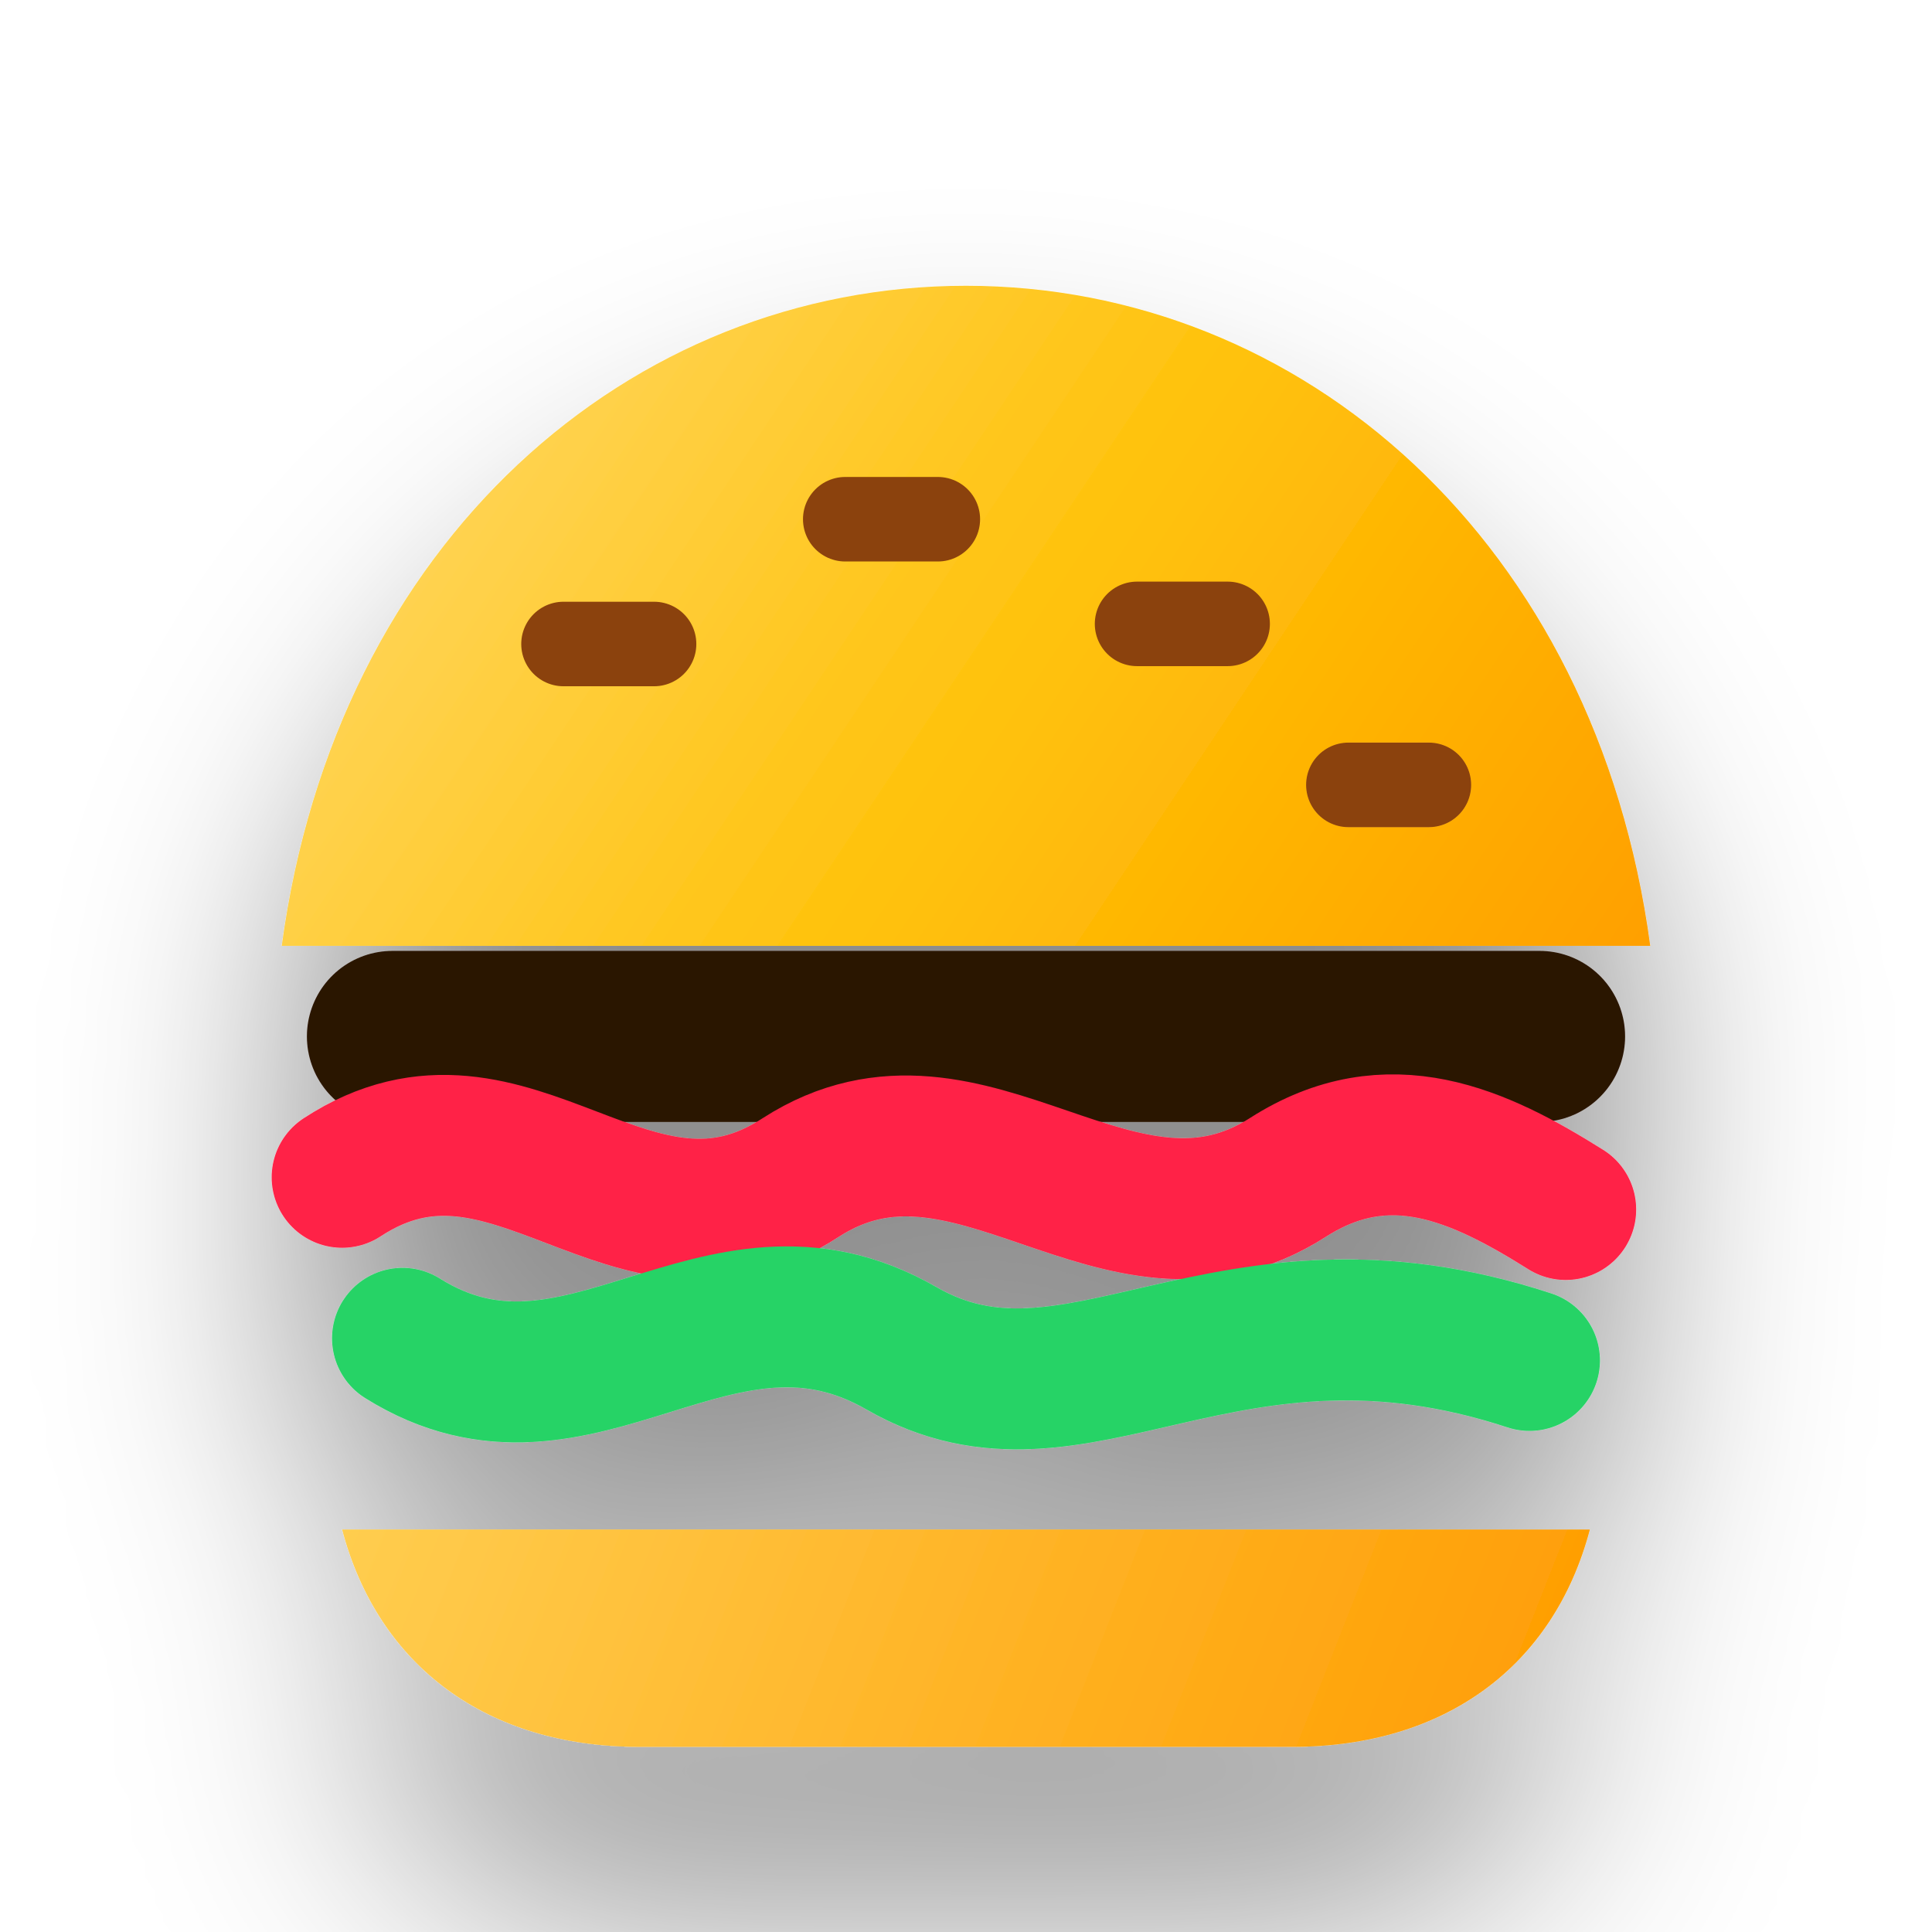
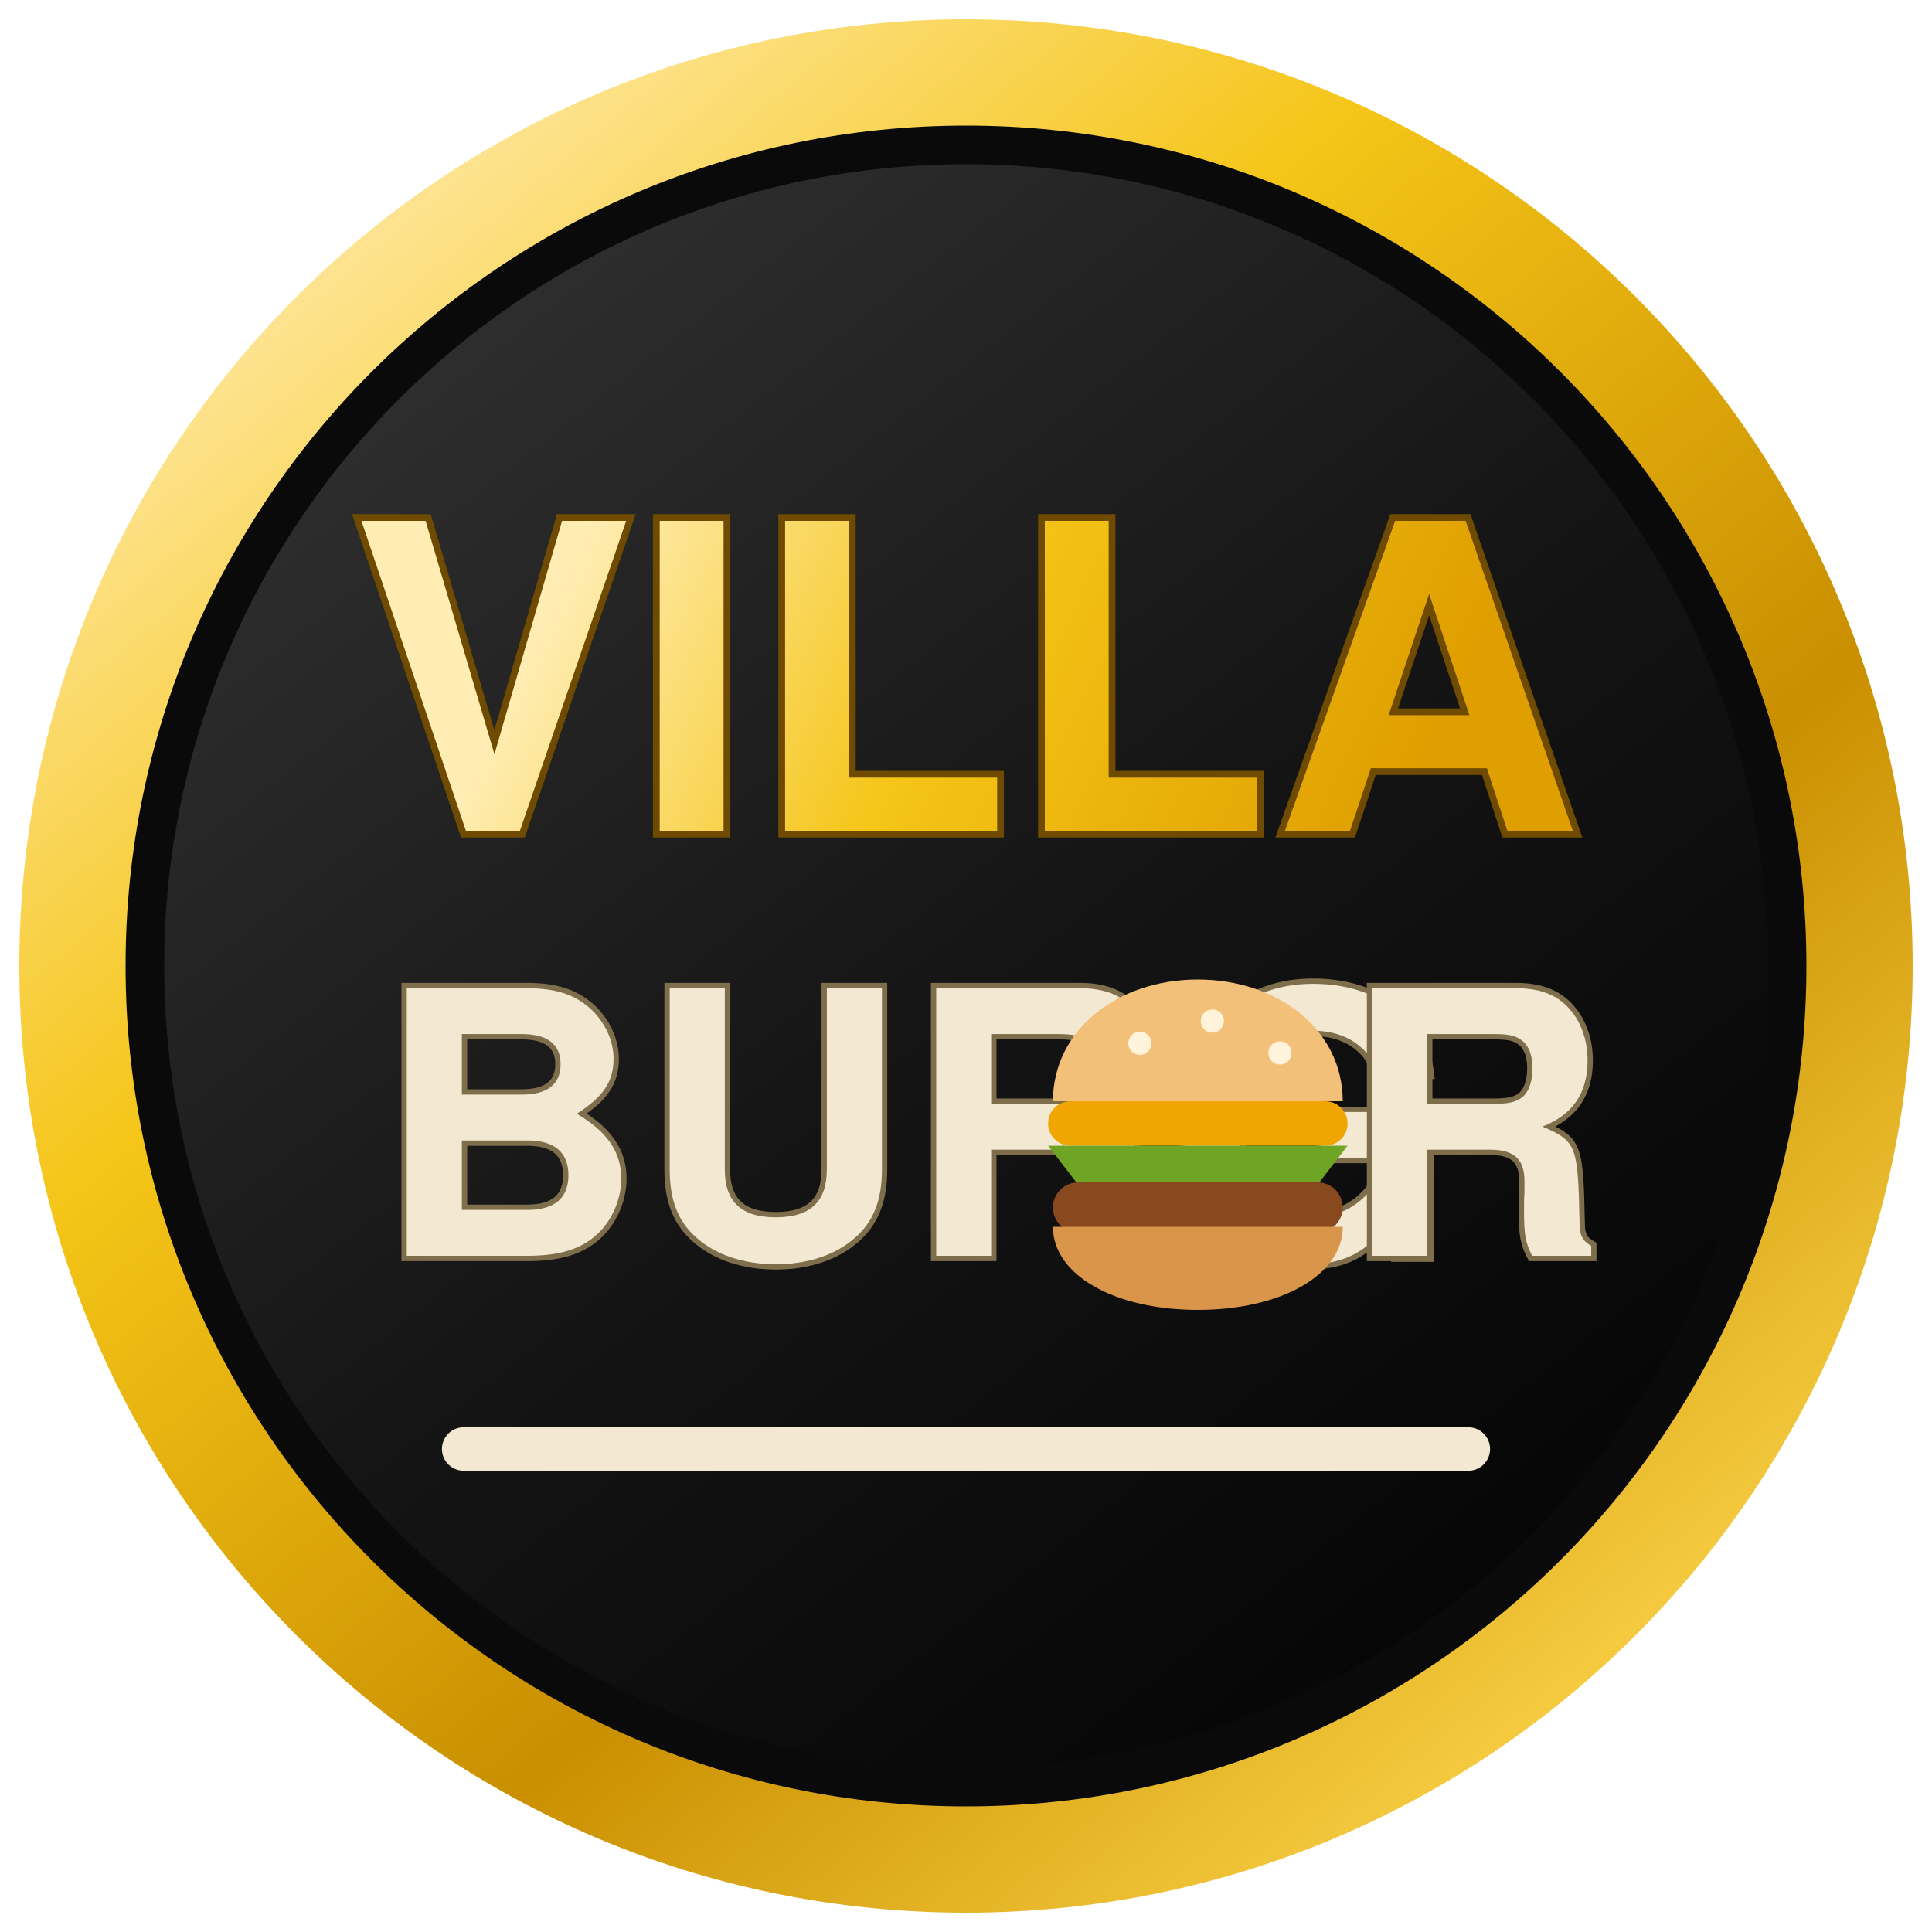
- <svg xmlns="http://www.w3.org/2000/svg" viewBox="0 0 96 96" role="img" aria-labelledby="title desc">
+ <svg xmlns="http://www.w3.org/2000/svg" viewBox="0 0 200 200" role="img" aria-labelledby="logo-title logo-desc">
  <defs>
-     <linearGradient id="bunTop" x1="18" y1="14" x2="78" y2="54" gradientUnits="userSpaceOnUse">
-       <stop offset="0" stop-color="#ffd96a" />
-       <stop offset="0.55" stop-color="#ffc107" />
-       <stop offset="1" stop-color="#ff9f05" />
+     <linearGradient id="vb-ring" x1="30" y1="18" x2="172" y2="186" gradientUnits="userSpaceOnUse">
+       <stop offset="0" stop-color="#FFE9A6" />
+       <stop offset="0.3" stop-color="#F5C518" />
+       <stop offset="0.65" stop-color="#C98F00" />
+       <stop offset="1" stop-color="#FFD84D" />
    </linearGradient>
-     <linearGradient id="bunBottom" x1="20" y1="62" x2="76" y2="84" gradientUnits="userSpaceOnUse">
-       <stop offset="0" stop-color="#ffcf52" />
-       <stop offset="1" stop-color="#ff9f05" />
+     <linearGradient id="vb-villa" x1="60" y1="56" x2="140" y2="94" gradientUnits="userSpaceOnUse">
+       <stop offset="0" stop-color="#FFEDB4" />
+       <stop offset="0.45" stop-color="#F5C518" />
+       <stop offset="1" stop-color="#DF9F00" />
    </linearGradient>
-     <filter id="shadow" x="-20%" y="-20%" width="140%" height="150%">
-       <feDropShadow dx="0" dy="8" stdDeviation="6" flood-color="#000" flood-opacity="0.45" />
-     </filter>
+     <linearGradient id="vb-disc" x1="46" y1="34" x2="158" y2="176" gradientUnits="userSpaceOnUse">
+       <stop offset="0" stop-color="#2E2E2E" />
+       <stop offset="0.5" stop-color="#141414" />
+       <stop offset="1" stop-color="#040404" />
+     </linearGradient>
+     <linearGradient id="vb-bun-top" x1="112" y1="104" x2="142" y2="122" gradientUnits="userSpaceOnUse">
+       <stop offset="0" stop-color="#F3C079" />
+       <stop offset="1" stop-color="#CE8734" />
+     </linearGradient>
  </defs>
-   <g filter="url(#shadow)">
-     <path d="M14 47c2.7-20.1 17.3-32.8 34-32.8S79.3 26.9 82 47H14Z" fill="url(#bunTop)" />
-     <path d="M19.5 51.5h57" fill="none" stroke="#2b1606" stroke-width="8.5" stroke-linecap="round" />
-     <path d="M17 58.5c8.4-5.5 14.4 5.5 22.8 0 8.4-5.4 15.8 5.4 24.2 0 5-3.2 9.5-1.1 13.8 1.6" fill="none" stroke="#ff2446" stroke-width="7" stroke-linecap="round" />
-     <path d="M20 66.5c8.8 5.5 15.6-4.8 24.8.5 8.7 5 16-4.4 31.2.6" fill="none" stroke="#25d366" stroke-width="7" stroke-linecap="round" />
-     <path d="M17 76h62c-1.8 6.8-7.2 10.8-14.8 10.8H31.8C24.2 86.8 18.8 82.8 17 76Z" fill="url(#bunBottom)" />
-     <path d="M28 32h4.5M42 25.8h4.6M56.5 31h4.5M67 39h4" stroke="#8b420b" stroke-width="4.2" stroke-linecap="round" />
+   <circle cx="100" cy="100" r="98" fill="url(#vb-ring)" />
+   <circle cx="100" cy="100" r="87" fill="#0A0A0A" />
+   <circle cx="100" cy="100" r="83" fill="url(#vb-disc)" />
+   <g font-family="'Arial Black', 'Helvetica Neue', Helvetica, Arial, sans-serif" font-weight="900">
+     <text x="100" y="86" font-size="44" textLength="112" lengthAdjust="spacingAndGlyphs" text-anchor="middle" fill="url(#vb-villa)" stroke="#6E4B00" stroke-width="1.4" paint-order="stroke">VILLA</text>
+     <text x="39" y="130" font-size="38" textLength="68" lengthAdjust="spacingAndGlyphs" fill="#F3E9D2" stroke="#7E6E4C" stroke-width="1.1" paint-order="stroke">BURG</text>
+     <text x="139" y="130" font-size="38" textLength="22" lengthAdjust="spacingAndGlyphs" fill="#F3E9D2" stroke="#7E6E4C" stroke-width="1.1" paint-order="stroke">R</text>
  </g>
+   <g transform="translate(124 118)">
+     <path d="M-15 -4c0-7.4 6.7-12.6 15-12.6S15 -11.4 15 -4Z" fill="url(#vb-bun-top)" />
+     <circle cx="-6" cy="-10" r="1.2" fill="#FFF3DC" />
+     <circle cx="1.5" cy="-12.3" r="1.2" fill="#FFF3DC" />
+     <circle cx="8.5" cy="-9" r="1.2" fill="#FFF3DC" />
+     <rect x="-15.5" y="-4" width="31" height="4.6" rx="2.3" fill="#F0A500" />
+     <path d="M-15.5 0.6h31l-3 3.9a4.4 4.4 0 0 1-3.4 1.6h-18.2a4.4 4.4 0 0 1-3.4-1.6Z" fill="#6FA524" />
+     <rect x="-15" y="4.4" width="30" height="5.2" rx="2.6" fill="#89491F" />
+     <path d="M-15 9c0 5 6.4 8.6 15 8.6s15-3.6 15-8.6Z" fill="#D9954A" />
+   </g>
+   <path d="M48 150h104" stroke="#F3E9D2" stroke-width="4.5" stroke-linecap="round" fill="none" />
</svg>
